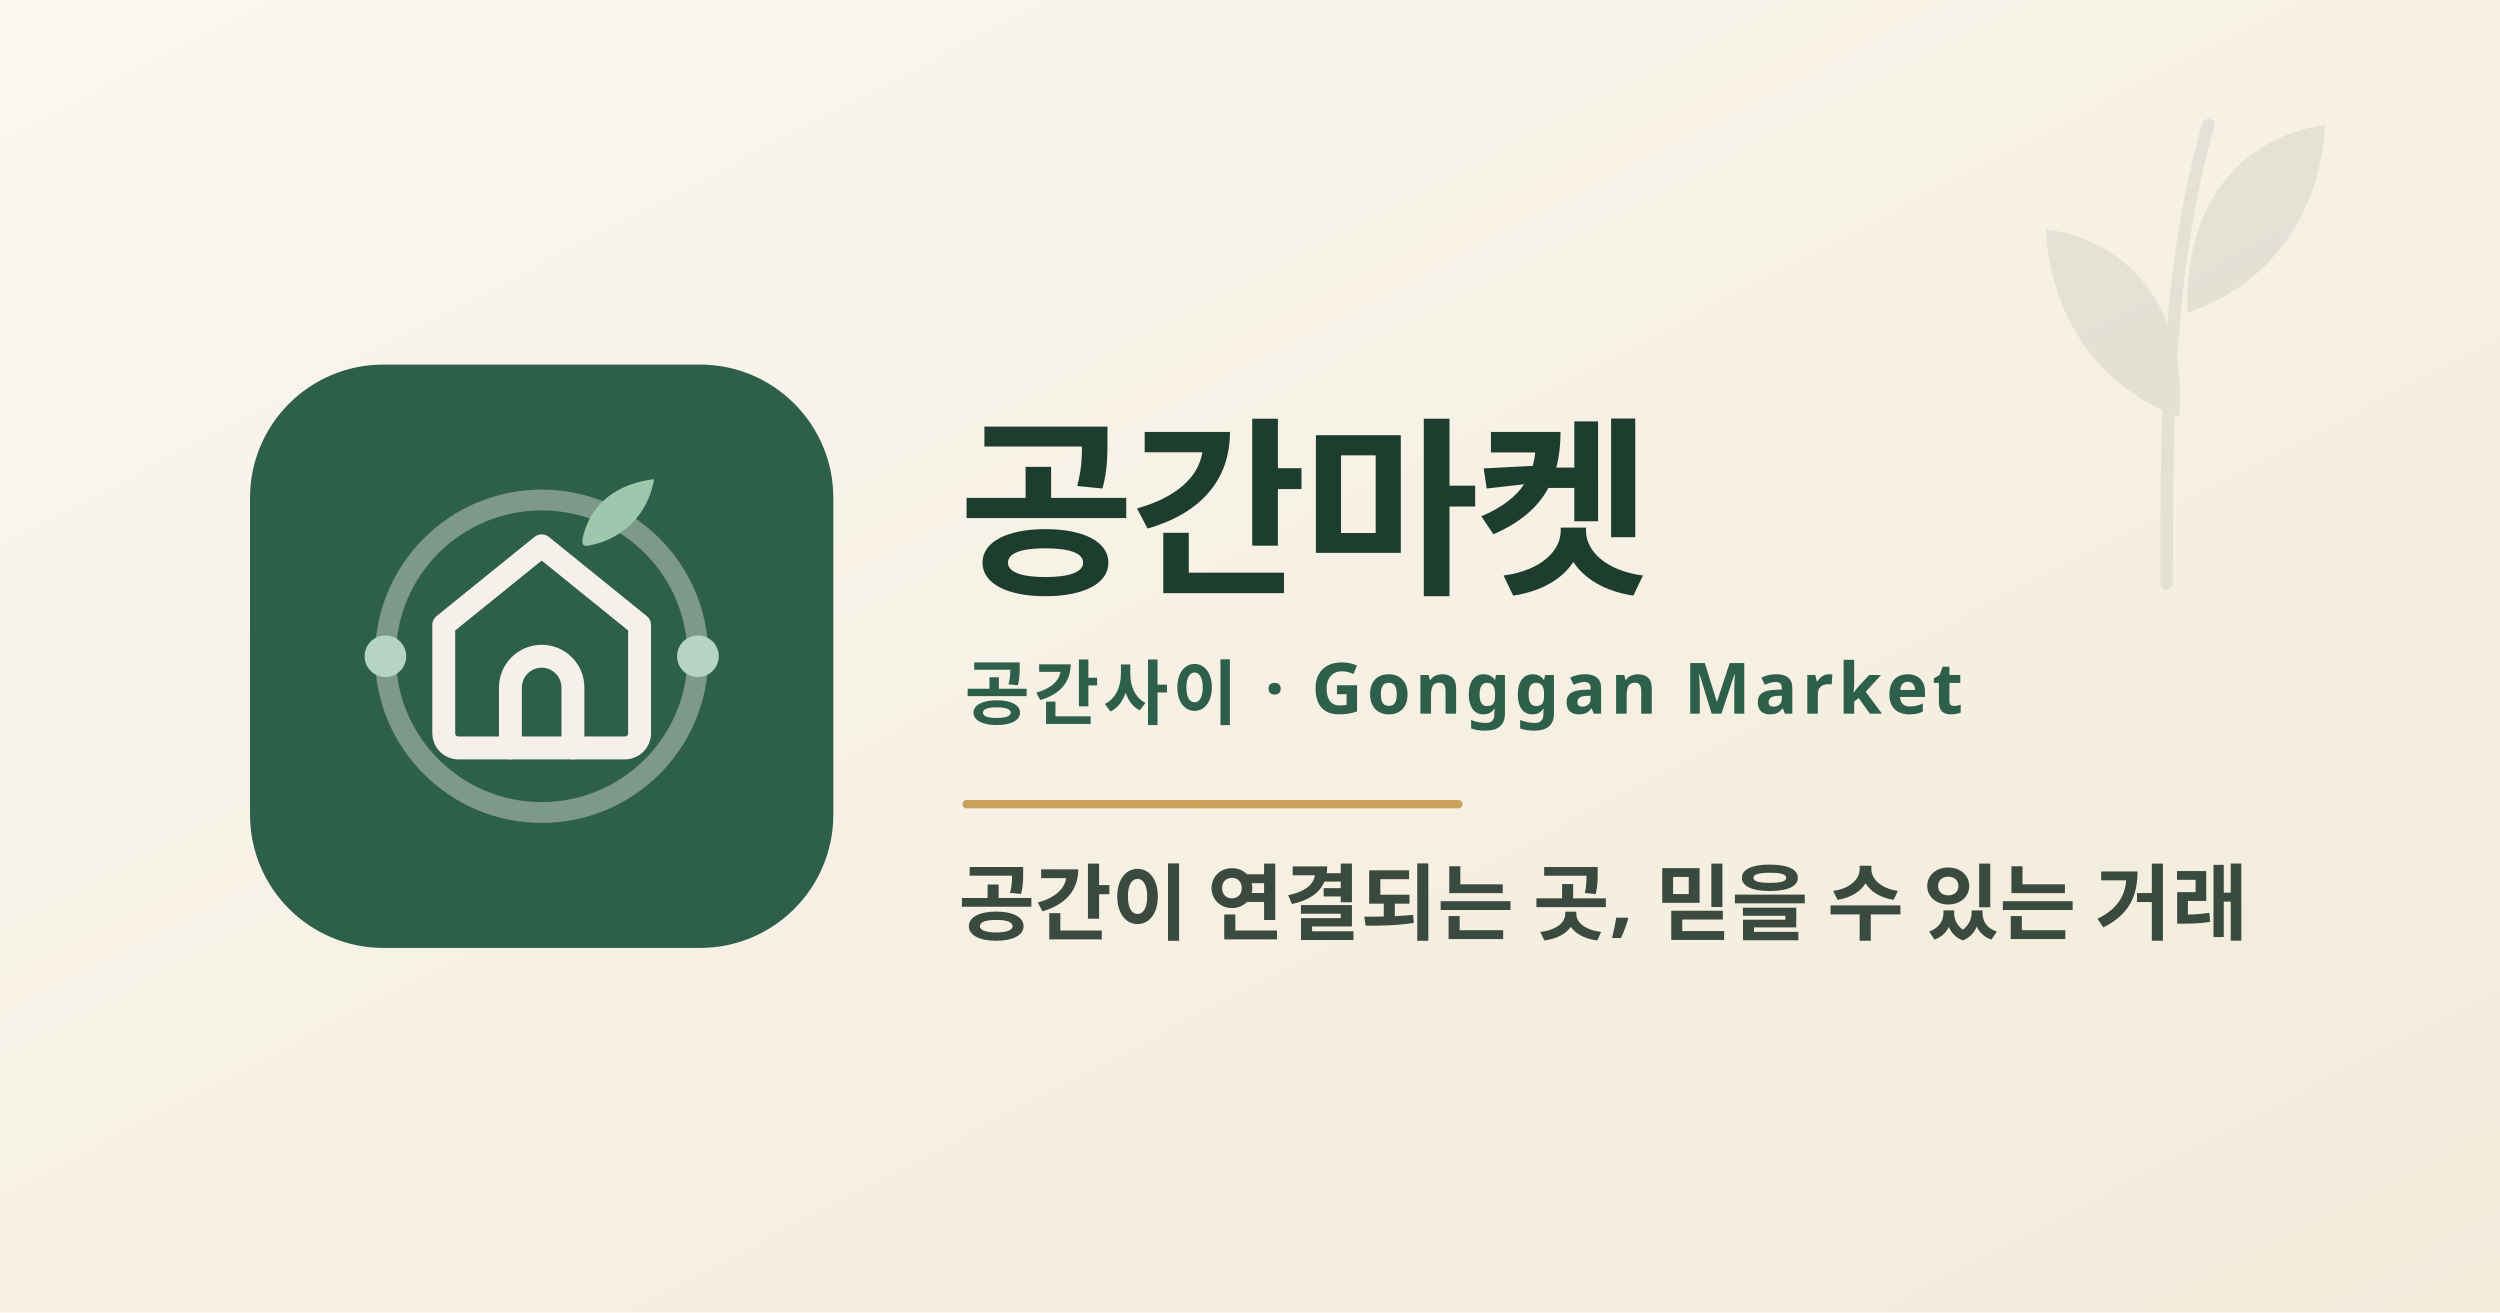
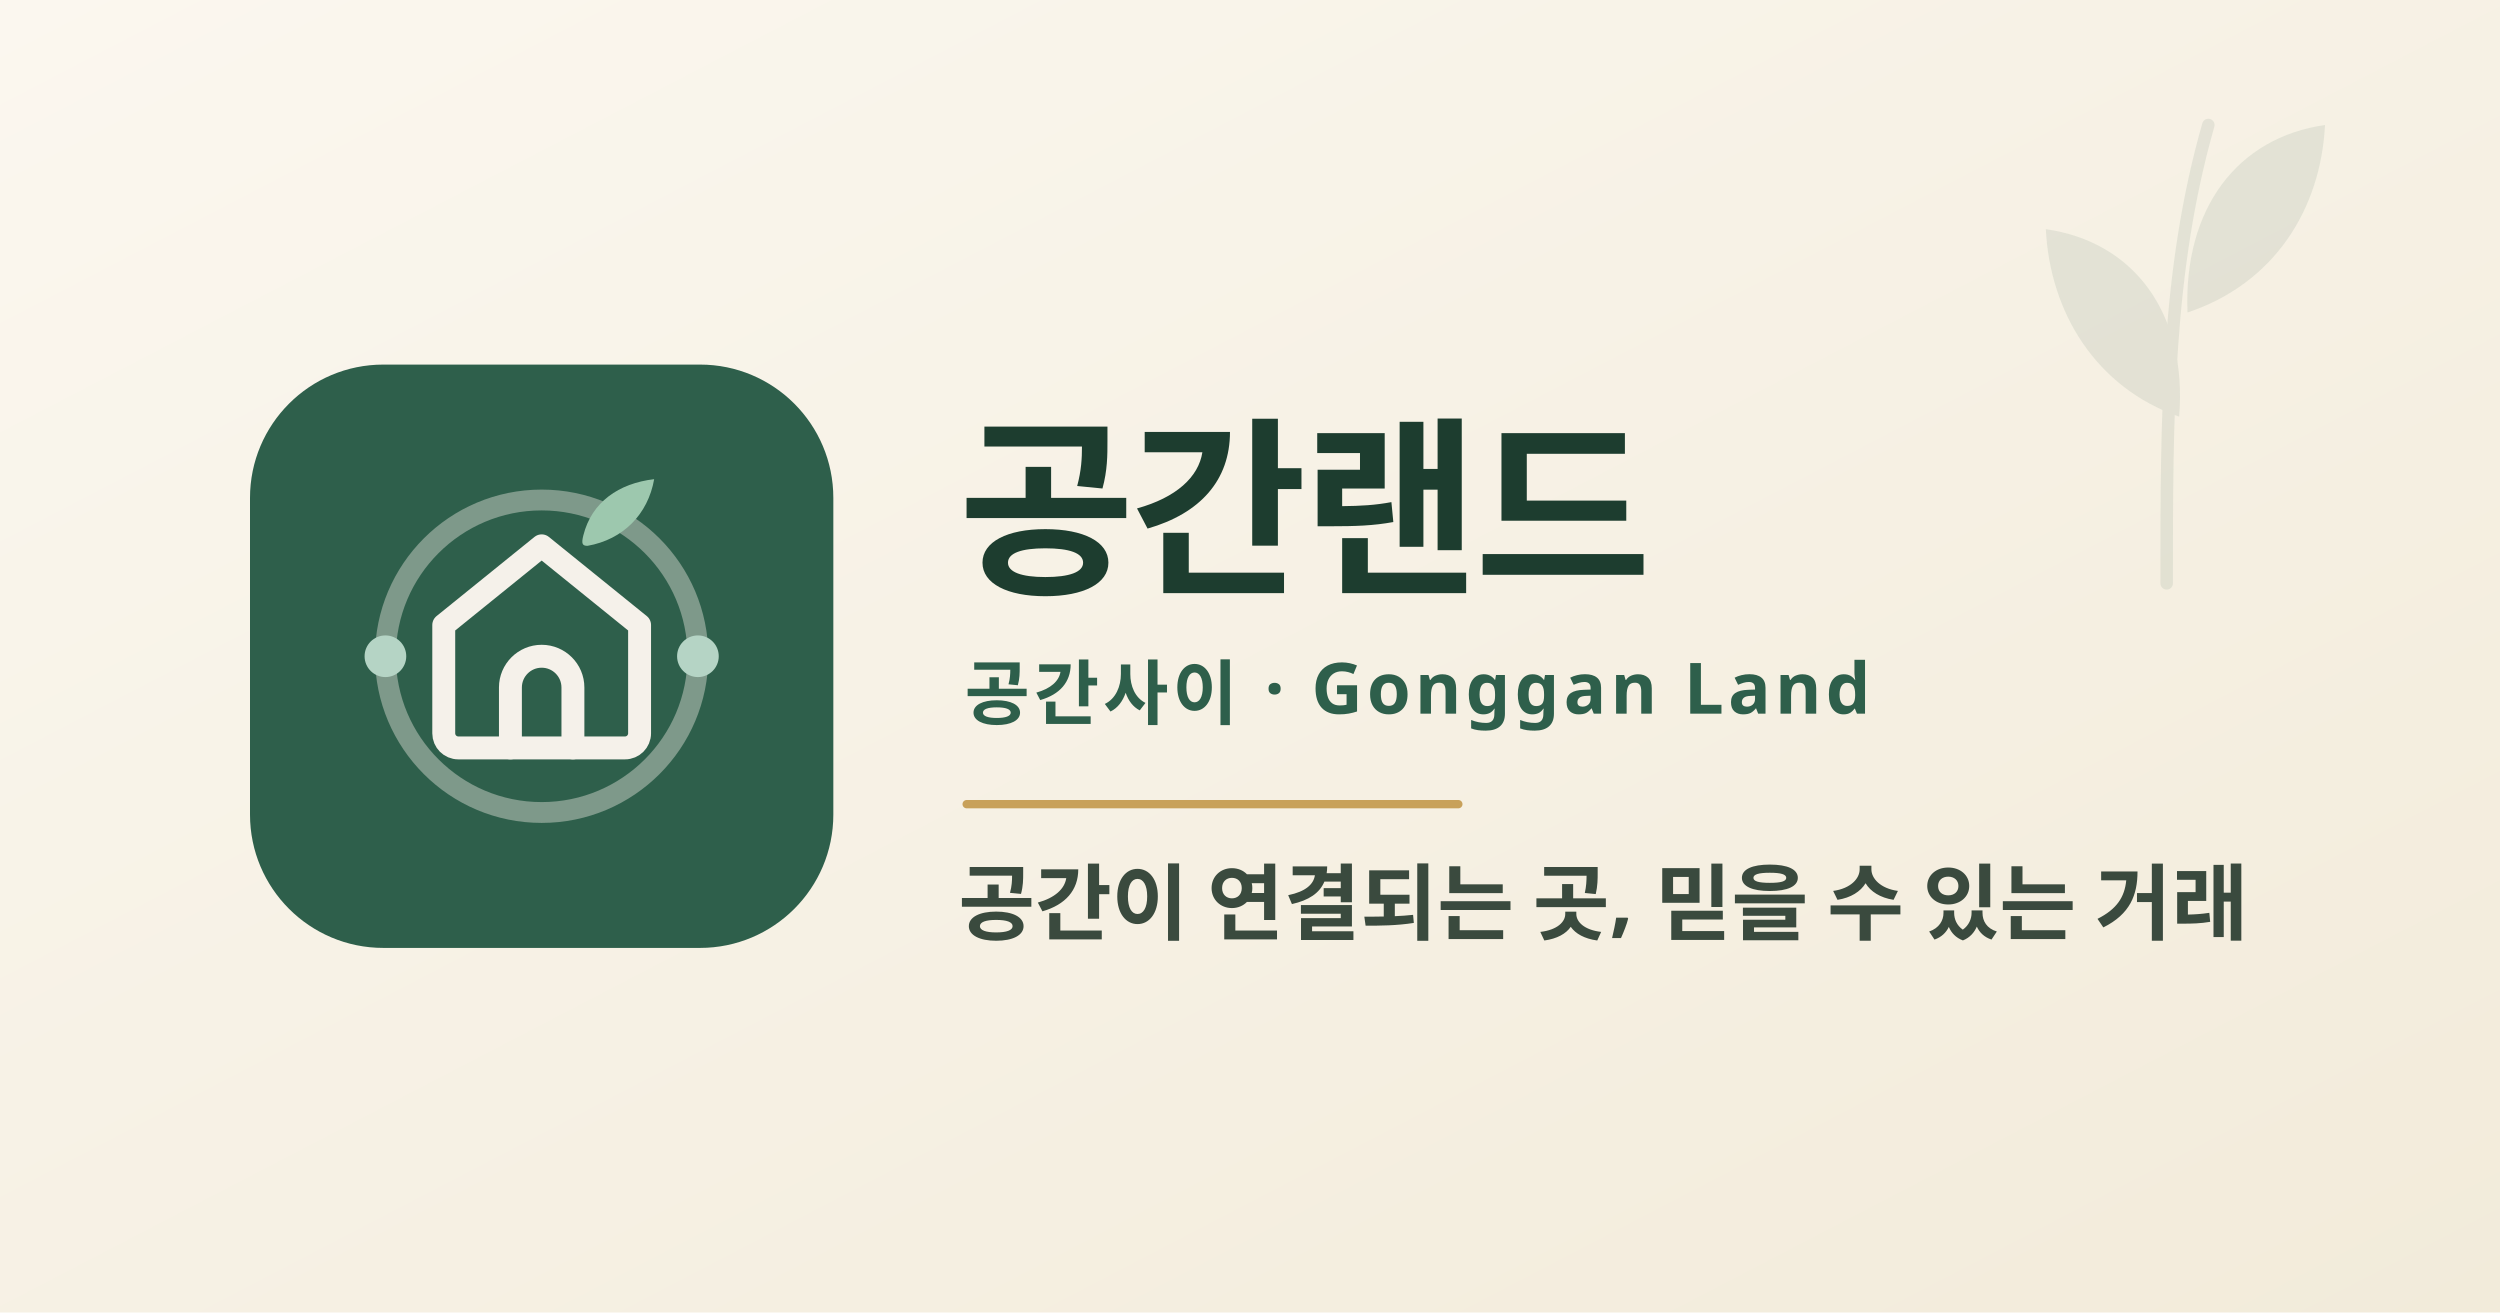
<svg xmlns="http://www.w3.org/2000/svg" viewBox="0 0 1200 630" width="1200" height="630">
  <defs>
    <linearGradient id="bg" x1="0" y1="0" x2="1" y2="1">
      <stop offset="0" stop-color="#FBF7EF" />
      <stop offset="1" stop-color="#F2EBDA" />
    </linearGradient>
  </defs>
  <rect width="1200" height="630" fill="url(#bg)" />
  <g opacity="0.10" transform="translate(980,40)">
    <path d="M60 240 C60 160 60 90 80 20" stroke="#2E5F4B" stroke-width="6" stroke-linecap="round" fill="none" />
    <path d="M66 160 C26 146 4 110 2 70 C44 76 70 110 66 160 Z" fill="#2E5F4B" />
    <path d="M70 110 C112 96 134 60 136 20 C94 26 68 60 70 110 Z" fill="#2E5F4B" />
  </g>
  <g transform="translate(120,175)">
    <rect width="280" height="280" rx="64" fill="#2E5F4B" />
    <g transform="translate(140,140) scale(0.5) translate(-256,-256)">
      <circle cx="256" cy="256" r="150" fill="none" stroke="#F5F1EA" stroke-width="20" stroke-opacity="0.4" />
      <circle cx="106" cy="256" r="20" fill="#B5D4C5" />
      <circle cx="406" cy="256" r="20" fill="#B5D4C5" />
      <g stroke="#F5F1EA" stroke-width="22" stroke-linejoin="round" stroke-linecap="round" fill="none">
        <path d="M256 150 L350 226 V330 a14 14 0 0 1 -14 14 H176 A14 14 0 0 1 162 330 V226 Z" />
        <path d="M226 344 V286 a30 30 0 0 1 60 0 V344" />
      </g>
      <path d="M300 150 c34 -6 58 -30 64 -64 c-34 4 -60 22 -68 54 c-2 8 -1 10 4 10 Z" fill="#9DC8AE" />
    </g>
  </g>
-   <text x="460" y="278" font-family="'Pretendard','Apple SD Gothic Neo',sans-serif" font-size="92" font-weight="800" fill="#1D3D2F" letter-spacing="-2">공간마켓</text>
-   <text x="463" y="345" font-family="'Pretendard','Apple SD Gothic Neo',sans-serif" font-size="34" font-weight="600" fill="#2E5F4B" letter-spacing="2">공간사이 · Gonggan Market</text>
+   <text x="460" y="278" font-family="'Pretendard','Apple SD Gothic Neo',sans-serif" font-size="92" font-weight="800" fill="#1D3D2F" letter-spacing="-2">공간랜드</text>
+   <text x="463" y="345" font-family="'Pretendard','Apple SD Gothic Neo',sans-serif" font-size="34" font-weight="600" fill="#2E5F4B" letter-spacing="2">공간사이 · Gonggan Land</text>
  <line x1="464" y1="386" x2="700" y2="386" stroke="#C8A15A" stroke-width="4" stroke-linecap="round" />
  <text x="460" y="448" font-family="'Pretendard','Apple SD Gothic Neo',sans-serif" font-size="40" font-weight="700" fill="#3A4A3E">공간이 연결되는 곳, 믿을 수 있는 거래</text>
</svg>
